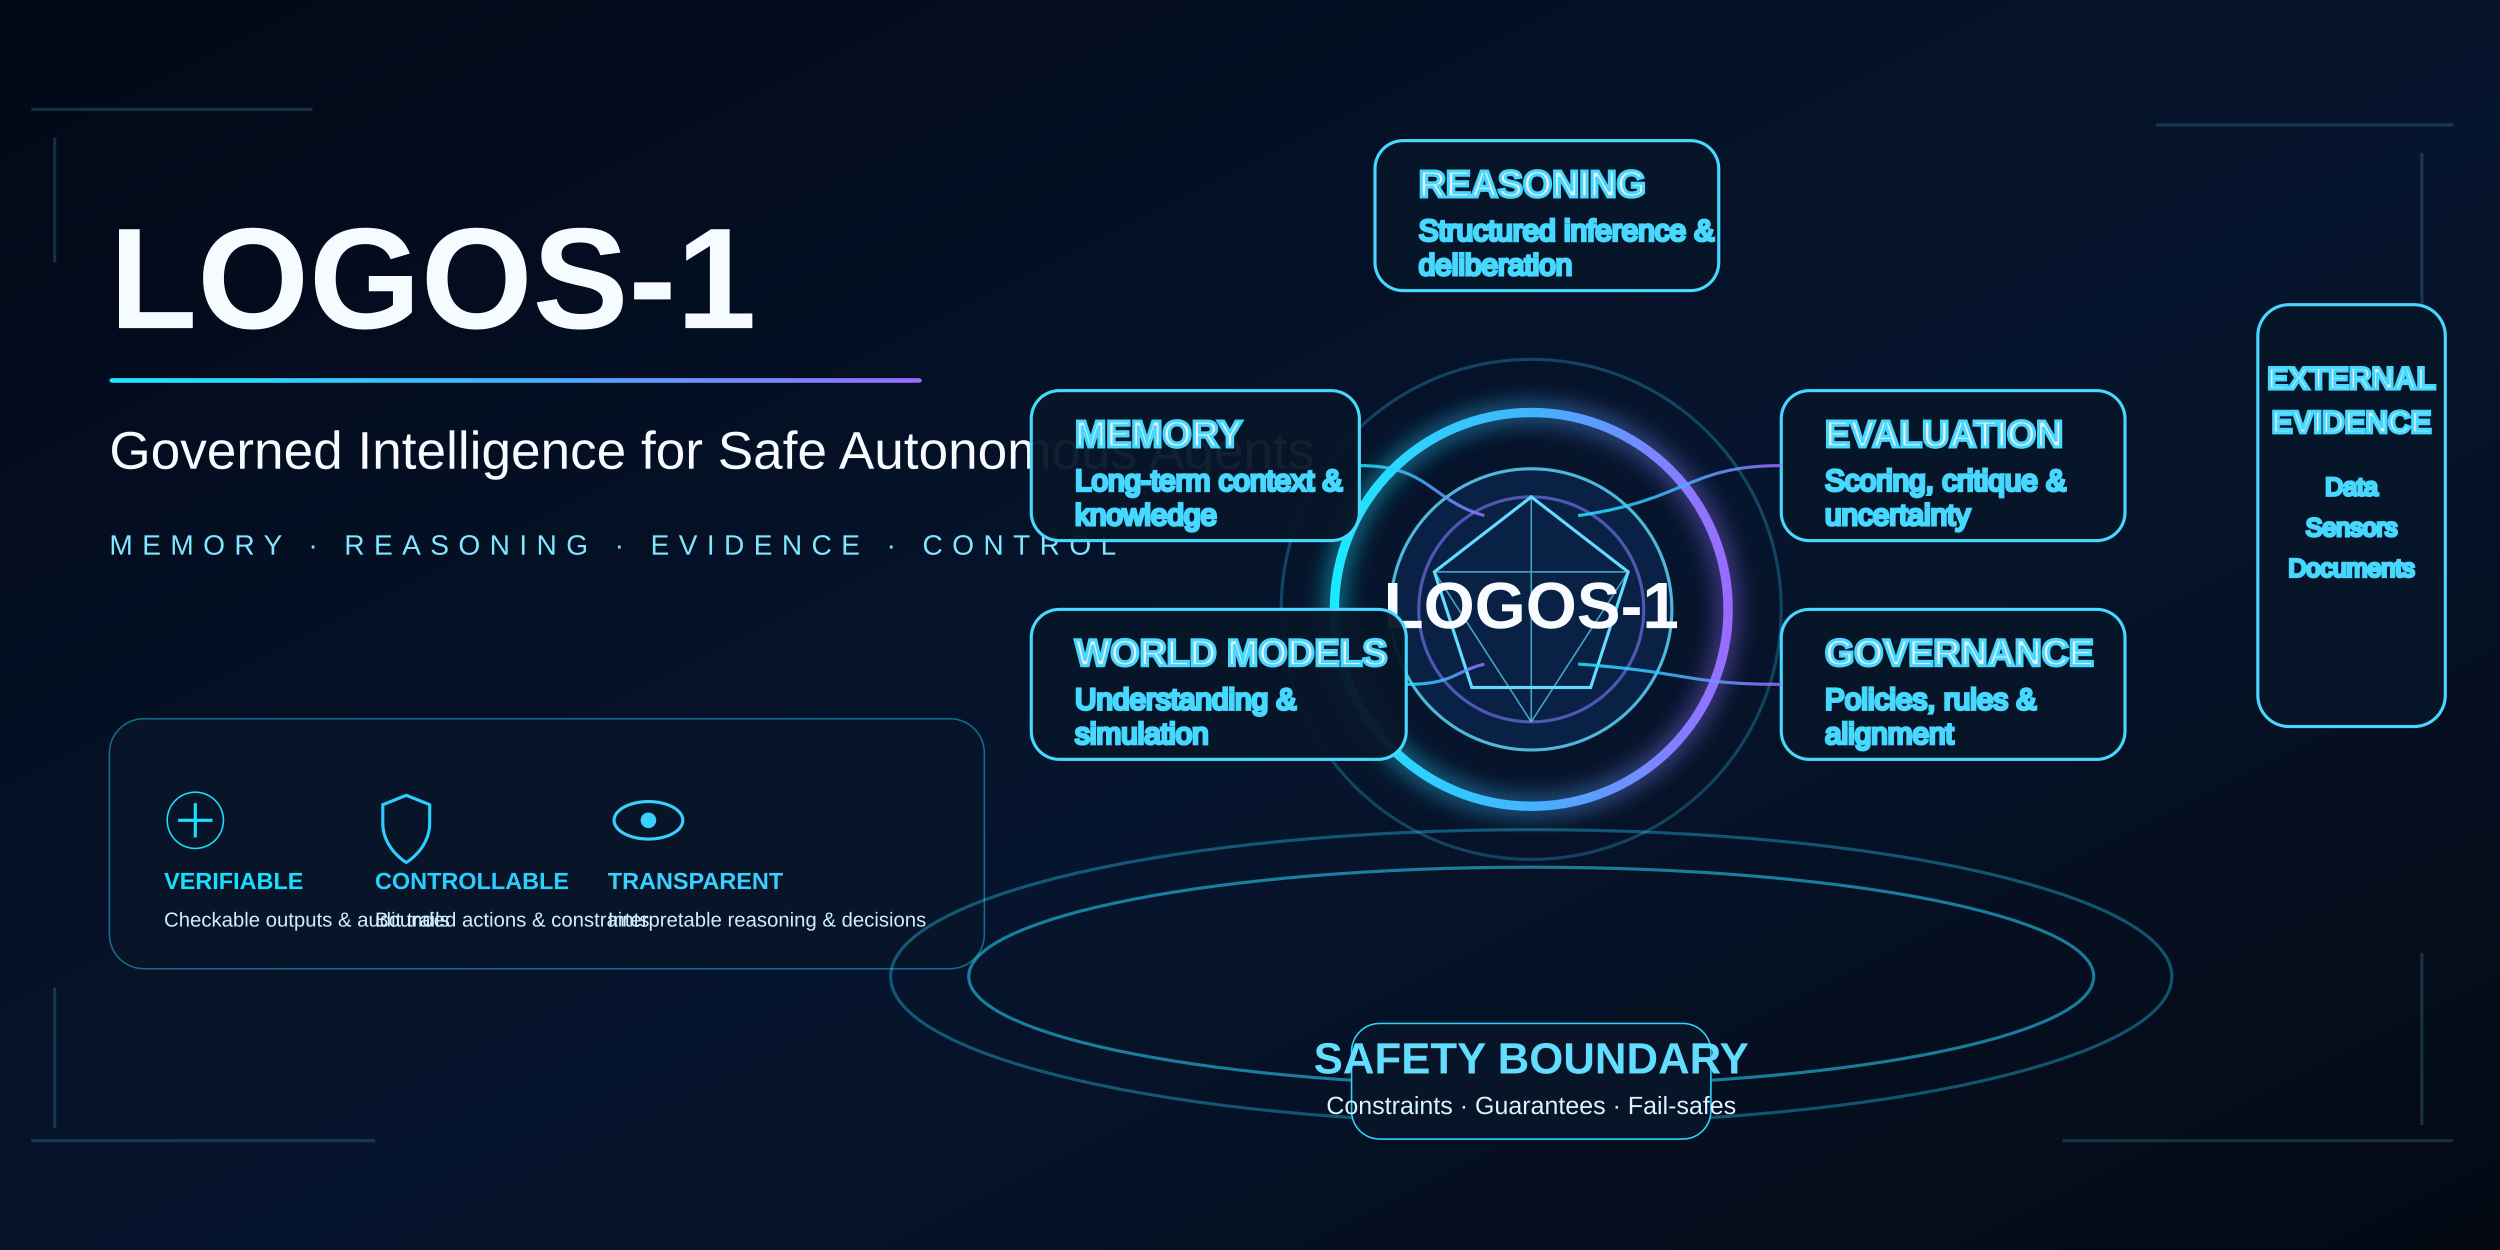
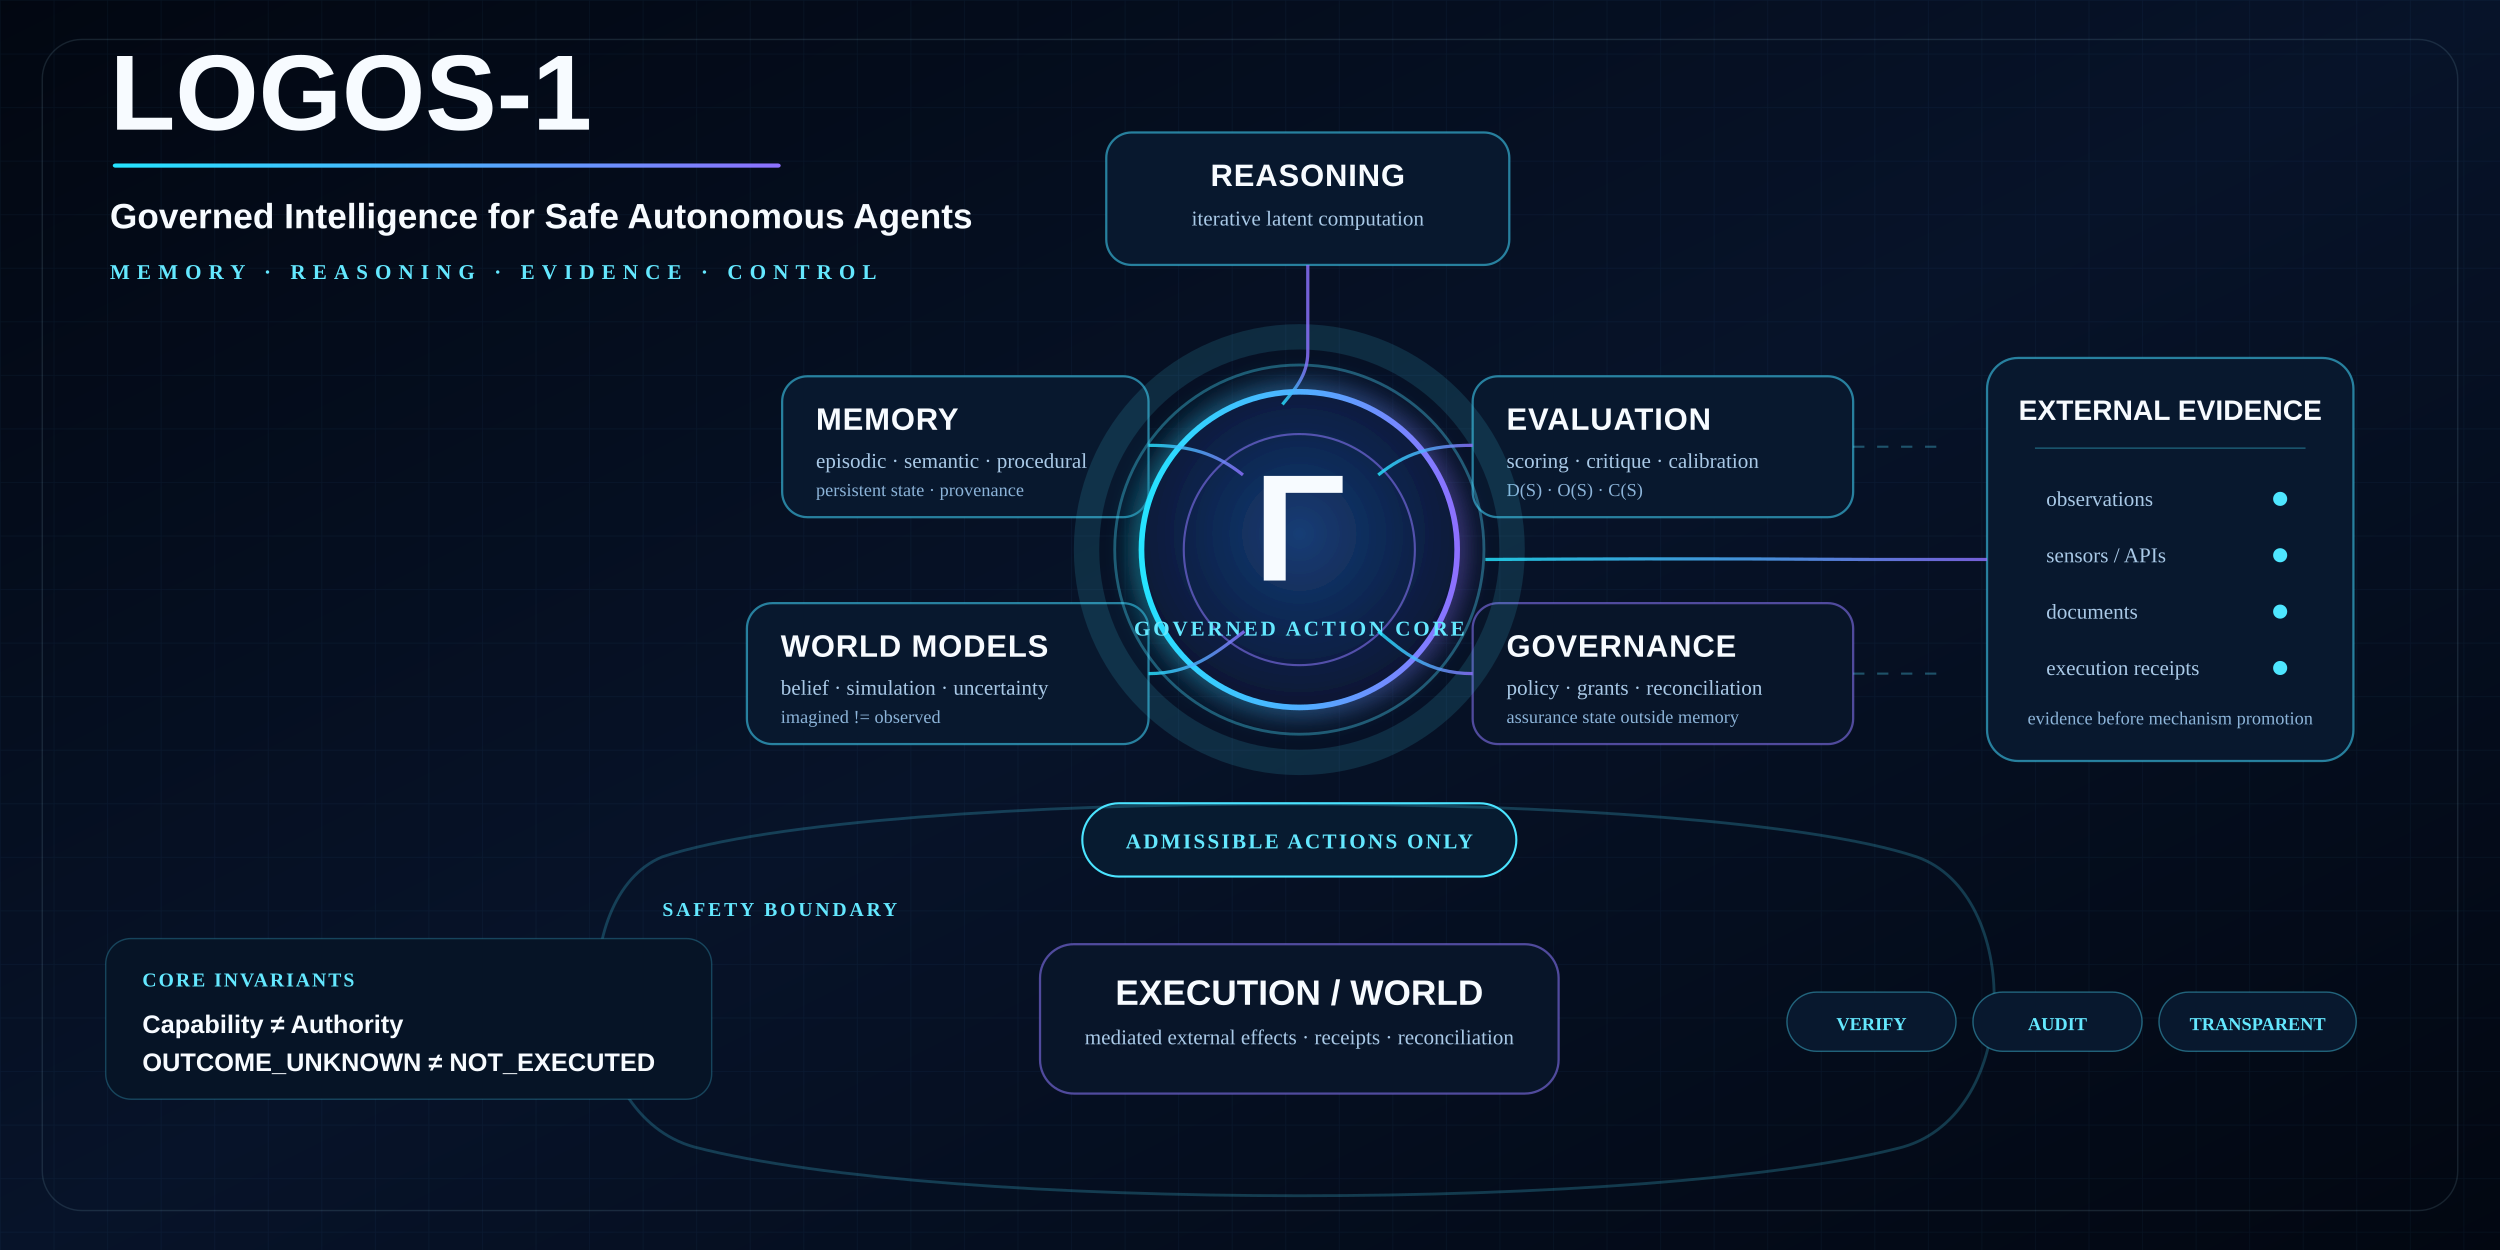
- <svg xmlns="http://www.w3.org/2000/svg" width="1600" height="800" viewBox="0 0 1600 800" role="img" aria-labelledby="title desc">
+ <svg xmlns="http://www.w3.org/2000/svg" width="1774" height="887" viewBox="0 0 1774 887" role="img" aria-labelledby="title desc">
  <defs>
-     <linearGradient id="bg" x1="0" x2="1" y1="0" y2="1">
-       <stop offset="0%" stop-color="#020816" />
-       <stop offset="55%" stop-color="#06152e" />
-       <stop offset="100%" stop-color="#040913" />
+     <linearGradient id="bg" x1="0" y1="0" x2="1" y2="1">
+       <stop offset="0" stop-color="#020711" />
+       <stop offset=".5" stop-color="#071329" />
+       <stop offset="1" stop-color="#020711" />
    </linearGradient>
-     <linearGradient id="glow" x1="0" x2="1">
-       <stop offset="0%" stop-color="#1de9ff" />
-       <stop offset="50%" stop-color="#43b3ff" />
-       <stop offset="100%" stop-color="#9a6bff" />
+     <linearGradient id="cyan" x1="0" y1="0" x2="1" y2="0">
+       <stop offset="0" stop-color="#25e4ff" />
+       <stop offset=".55" stop-color="#54a9ff" />
+       <stop offset="1" stop-color="#8d70ff" />
    </linearGradient>
-     <filter id="softGlow" x="-50%" y="-50%" width="200%" height="200%">
-       <feGaussianBlur stdDeviation="8" result="blur" />
+     <radialGradient id="core" cx="50%" cy="45%" r="65%">
+       <stop offset="0" stop-color="#183d75" />
+       <stop offset=".6" stop-color="#0a2046" />
+       <stop offset="1" stop-color="#071126" />
+     </radialGradient>
+     <filter id="glow" x="-80%" y="-80%" width="260%" height="260%">
+       <feGaussianBlur stdDeviation="10" result="b" />
      <feMerge>
-         <feMergeNode in="blur" />
+         <feMergeNode in="b" />
        <feMergeNode in="SourceGraphic" />
      </feMerge>
    </filter>
+     <pattern id="grid" width="38" height="38" patternUnits="userSpaceOnUse">
+       <path d="M38 0H0V38" fill="none" stroke="#55bfff" stroke-opacity=".055" stroke-width="1" />
+     </pattern>
+     <style>
+       .t{font-family:Arial,Helvetica,sans-serif;fill:#f7fbff}.mut{fill:#a8c7e7}.cyan{fill:#64e8ff}.box{fill:#08182e;stroke:#42d9ff;stroke-opacity:.55;stroke-width:1.6}.box2{fill:#081529;stroke:#8d78ff;stroke-opacity:.55;stroke-width:1.6}.label{font-size:22px;font-weight:700;letter-spacing:.6px}.sub{font-size:15px;fill:#a9c9e7}.tiny{font-size:13px;fill:#8cb4d9}.flow{fill:none;stroke:url(#cyan);stroke-width:2.3;stroke-opacity:.82}.dash{fill:none;stroke:#51dfff;stroke-width:1.5;stroke-opacity:.32;stroke-dasharray:8 9}
+     </style>
  </defs>
-   <rect width="1600" height="800" fill="url(#bg)" />
-   <g opacity="0.18">
-     <path d="M20 70h180M20 730h220M1380 80h190M1320 730h250" stroke="#66dfff" stroke-width="2" />
-     <path d="M35 88v80M35 632v90M1550 98v100M1550 610v110" stroke="#66dfff" stroke-width="2" />
+   <rect width="1774" height="887" fill="url(#bg)" />
+   <rect width="1774" height="887" fill="url(#grid)" />
+   <rect x="30" y="28" width="1714" height="831" rx="28" fill="none" stroke="#b6eaff" stroke-opacity=".12" />
+   <g transform="translate(78 92)">
+     <text class="t" x="0" y="0" font-size="76" font-weight="800">LOGOS-1</text>
+     <rect x="2" y="24" width="474" height="3" rx="2" fill="url(#cyan)" />
+     <text class="t" x="0" y="70" font-size="25" font-weight="600">Governed Intelligence for Safe Autonomous Agents</text>
+     <text class="cyan" x="0" y="106" font-size="15" font-weight="700" letter-spacing="5">MEMORY · REASONING · EVIDENCE · CONTROL</text>
  </g>
-   <g transform="translate(70,120)">
-     <text x="0" y="90" font-size="92" font-family="Arial, Helvetica, sans-serif" font-weight="700" fill="#f6fbff">LOGOS-1</text>
-     <rect x="0" y="122" width="520" height="3" rx="2" fill="url(#glow)" />
-     <text x="0" y="180" font-size="34" font-family="Arial, Helvetica, sans-serif" fill="#f7fbff">Governed Intelligence for Safe Autonomous Agents</text>
-     <text x="0" y="235" font-size="18" letter-spacing="6" font-family="Arial, Helvetica, sans-serif" fill="#7fe7ff">MEMORY · REASONING · EVIDENCE · CONTROL</text>
-     <g transform="translate(0,340)">
-       <rect width="560" height="160" rx="22" fill="#081528" stroke="#27d6ff" stroke-opacity="0.45" />
-       <g font-family="Arial, Helvetica, sans-serif" fill="#f6fbff">
-         <g transform="translate(35,45)">
-           <circle cx="20" cy="20" r="18" fill="none" stroke="#18dfff" />
-           <path d="M20 9v22M9 20h22" stroke="#18dfff" stroke-width="2" />
-           <text x="0" y="64" font-size="15" fill="#18dfff" font-weight="700">VERIFIABLE</text>
-           <text x="0" y="88" font-size="13" fill="#cfefff">Checkable outputs &amp; audit trails</text>
-         </g>
-         <g transform="translate(170,45)">
-           <path d="M20 4l15 6v12c0 13-10 22-15 25-5-3-15-12-15-25V10z" fill="none" stroke="#2bcfff" stroke-width="2" />
-           <text x="0" y="64" font-size="15" fill="#2bcfff" font-weight="700">CONTROLLABLE</text>
-           <text x="0" y="88" font-size="13" fill="#cfefff">Bounded actions &amp; constraints</text>
-         </g>
-         <g transform="translate(325,45)">
-           <ellipse cx="20" cy="20" rx="22" ry="12" fill="none" stroke="#39cfff" stroke-width="2" />
-           <circle cx="20" cy="20" r="5" fill="#39cfff" />
-           <text x="-6" y="64" font-size="15" fill="#39cfff" font-weight="700">TRANSPARENT</text>
-           <text x="-6" y="88" font-size="13" fill="#cfefff">Interpretable reasoning &amp; decisions</text>
-         </g>
-       </g>
-     </g>
+   <g transform="translate(785 94)">
+     <rect class="box" width="286" height="94" rx="18" />
+     <text class="t label" x="143" y="38" text-anchor="middle">REASONING</text>
+     <text class="sub" x="143" y="66" text-anchor="middle">iterative latent computation</text>
  </g>
-   <g transform="translate(980,390)">
-     <circle r="160" fill="none" stroke="#39cfff" stroke-opacity="0.26" stroke-width="2" />
-     <circle r="126" fill="none" stroke="url(#glow)" stroke-width="6" filter="url(#softGlow)" />
-     <circle r="90" fill="#0a2146" stroke="#60dfff" stroke-opacity="0.8" stroke-width="2" />
-     <circle r="72" fill="none" stroke="#7e7cff" stroke-opacity="0.6" stroke-width="2" />
-     <path d="M0,-72 62,-24 38,50 -38,50 -62,-24z" fill="none" stroke="#62dcff" stroke-width="2" />
-     <path d="M0,-72 0,72 M62,-24 -62,-24 M38,50 -38,50 M62,-24 0,72 M-62,-24 0,72" stroke="#62dcff" stroke-opacity="0.7" />
-     <text x="0" y="12" text-anchor="middle" font-family="Arial, Helvetica, sans-serif" font-size="42" font-weight="700" fill="#f8fcff">LOGOS-1</text>
-     <path d="M0 160v88" stroke="url(#glow)" stroke-width="3" />
+   <g transform="translate(555 267)">
+     <rect class="box" width="260" height="100" rx="18" />
+     <text class="t label" x="24" y="38">MEMORY</text>
+     <text class="sub" x="24" y="65">episodic · semantic · procedural</text>
+     <text class="tiny" x="24" y="85">persistent state · provenance</text>
  </g>
-   <g stroke="#46d8ff" stroke-width="2" fill="#081528" fill-opacity="0.95" font-family="Arial, Helvetica, sans-serif">
-     <g transform="translate(660,250)">
-       <rect width="210" height="96" rx="18" />
-       <text x="28" y="36" fill="#f7fbff" font-size="24" font-weight="700">MEMORY</text>
-       <text x="28" y="64" fill="#cfefff" font-size="19">Long-term context &amp;</text>
-       <text x="28" y="86" fill="#cfefff" font-size="19">knowledge</text>
-     </g>
-     <g transform="translate(660,390)">
-       <rect width="240" height="96" rx="18" />
-       <text x="28" y="36" fill="#f7fbff" font-size="24" font-weight="700">WORLD MODELS</text>
-       <text x="28" y="64" fill="#cfefff" font-size="19">Understanding &amp;</text>
-       <text x="28" y="86" fill="#cfefff" font-size="19">simulation</text>
-     </g>
-     <g transform="translate(1140,250)">
-       <rect width="220" height="96" rx="18" />
-       <text x="28" y="36" fill="#f7fbff" font-size="24" font-weight="700">EVALUATION</text>
-       <text x="28" y="64" fill="#cfefff" font-size="19">Scoring, critique &amp;</text>
-       <text x="28" y="86" fill="#cfefff" font-size="19">uncertainty</text>
-     </g>
-     <g transform="translate(1140,390)">
-       <rect width="220" height="96" rx="18" />
-       <text x="28" y="36" fill="#f7fbff" font-size="24" font-weight="700">GOVERNANCE</text>
-       <text x="28" y="64" fill="#cfefff" font-size="19">Policies, rules &amp;</text>
-       <text x="28" y="86" fill="#cfefff" font-size="19">alignment</text>
-     </g>
-     <g transform="translate(880,90)">
-       <rect width="220" height="96" rx="18" />
-       <text x="28" y="36" fill="#f7fbff" font-size="24" font-weight="700">REASONING</text>
-       <text x="28" y="64" fill="#cfefff" font-size="19">Structured inference &amp;</text>
-       <text x="28" y="86" fill="#cfefff" font-size="19">deliberation</text>
-     </g>
-     <g transform="translate(1445,195)">
-       <rect width="120" height="270" rx="20" />
-       <text x="60" y="54" text-anchor="middle" fill="#f7fbff" font-size="20" font-weight="700">EXTERNAL</text>
-       <text x="60" y="82" text-anchor="middle" fill="#f7fbff" font-size="20" font-weight="700">EVIDENCE</text>
-       <text x="60" y="122" text-anchor="middle" fill="#cfefff" font-size="16">Data</text>
-       <text x="60" y="148" text-anchor="middle" fill="#cfefff" font-size="16">Sensors</text>
-       <text x="60" y="174" text-anchor="middle" fill="#cfefff" font-size="16">Documents</text>
-     </g>
+   <g transform="translate(530 428)">
+     <rect class="box" width="285" height="100" rx="18" />
+     <text class="t label" x="24" y="38">WORLD MODELS</text>
+     <text class="sub" x="24" y="65">belief · simulation · uncertainty</text>
+     <text class="tiny" x="24" y="85">imagined != observed</text>
  </g>
-   <g stroke="url(#glow)" stroke-width="2" fill="none" opacity="0.85">
-     <path d="M870 298C915 298 915 320 950 330" />
-     <path d="M900 438C930 438 930 430 950 425" />
-     <path d="M1140 298C1080 298 1080 320 1010 330" />
-     <path d="M1140 438C1080 438 1080 430 1010 425" />
-     <path d="M990 186C990 220 990 250 990 265" />
-     <path d="M1445 330C1385 330 1330 330 1360 330" />
-     <path d="M1445 350C1350 350 1270 350 1170 350" opacity="0.55" />
+   <g transform="translate(1045 267)">
+     <rect class="box" width="270" height="100" rx="18" />
+     <text class="t label" x="24" y="38">EVALUATION</text>
+     <text class="sub" x="24" y="65">scoring · critique · calibration</text>
+     <text class="tiny" x="24" y="85">D(S) · O(S) · C(S)</text>
  </g>
-   <g transform="translate(760,555)">
-     <ellipse cx="220" cy="70" rx="410" ry="94" fill="none" stroke="#28d7ff" stroke-opacity="0.35" stroke-width="2" />
-     <ellipse cx="220" cy="70" rx="360" ry="70" fill="none" stroke="#28d7ff" stroke-opacity="0.55" stroke-width="2" />
-     <rect x="105" y="100" width="230" height="74" rx="18" fill="#081528" stroke="#28d7ff" />
-     <text x="220" y="132" text-anchor="middle" font-family="Arial, Helvetica, sans-serif" font-size="28" font-weight="700" fill="#63ddff">SAFETY BOUNDARY</text>
-     <text x="220" y="158" text-anchor="middle" font-family="Arial, Helvetica, sans-serif" font-size="16" fill="#d8f6ff">Constraints · Guarantees · Fail-safes</text>
+   <g transform="translate(1045 428)">
+     <rect class="box2" width="270" height="100" rx="18" />
+     <text class="t label" x="24" y="38">GOVERNANCE</text>
+     <text class="sub" x="24" y="65">policy · grants · reconciliation</text>
+     <text class="tiny" x="24" y="85">assurance state outside memory</text>
+   </g>
+   <g transform="translate(1410 254)">
+     <rect class="box" width="260" height="286" rx="22" />
+     <text class="t" x="130" y="44" text-anchor="middle" font-size="20" font-weight="800">EXTERNAL EVIDENCE</text>
+     <line x1="34" y1="64" x2="226" y2="64" stroke="#43dfff" stroke-opacity=".35" />
+     <text class="sub" x="42" y="105">observations</text>
+     <circle cx="208" cy="100" r="5" fill="#4ee6ff" />
+     <text class="sub" x="42" y="145">sensors / APIs</text>
+     <circle cx="208" cy="140" r="5" fill="#4ee6ff" />
+     <text class="sub" x="42" y="185">documents</text>
+     <circle cx="208" cy="180" r="5" fill="#4ee6ff" />
+     <text class="sub" x="42" y="225">execution receipts</text>
+     <circle cx="208" cy="220" r="5" fill="#4ee6ff" />
+     <text class="tiny" x="130" y="260" text-anchor="middle">evidence before mechanism promotion</text>
+   </g>
+   <g transform="translate(922 390)">
+     <circle r="151" fill="none" stroke="#4bdfff" stroke-opacity=".13" stroke-width="18" />
+     <circle r="131" fill="none" stroke="#4bdfff" stroke-opacity=".35" stroke-width="2" />
+     <circle r="112" fill="url(#core)" stroke="url(#cyan)" stroke-width="4" filter="url(#glow)" />
+     <circle r="82" fill="none" stroke="#8d78ff" stroke-opacity=".55" stroke-width="1.5" />
+     <text class="t" x="0" y="22" text-anchor="middle" font-size="108" font-weight="700">Γ</text>
+     <text class="cyan" x="0" y="61" text-anchor="middle" font-size="15" font-weight="800" letter-spacing="2">GOVERNED ACTION CORE</text>
+   </g>
+   <path class="flow" d="M928 188V250C928 266 919 276 910 287" />
+   <path class="flow" d="M815 316C845 316 863 322 882 337" />
+   <path class="flow" d="M815 478C846 478 863 463 883 448" />
+   <path class="flow" d="M1045 316C1014 316 997 322 978 337" />
+   <path class="flow" d="M1045 478C1013 478 996 463 978 448" />
+   <path class="flow" d="M1410 397H1329C1281 397 1239 396 1054 397" />
+   <path class="dash" d="M1315 317H1382" />
+   <path class="dash" d="M1315 478H1382" />
+   <g transform="translate(768 570)">
+     <rect x="0" y="0" width="308" height="52" rx="26" fill="#071b30" stroke="#4be4ff" stroke-width="1.5" />
+     <text class="cyan" x="154" y="32" text-anchor="middle" font-size="15" font-weight="800" letter-spacing="1.6">ADMISSIBLE ACTIONS ONLY</text>
+   </g>
+   <path class="flow" d="M922 501V570" />
+   <g transform="translate(738 670)">
+     <rect class="box2" width="368" height="106" rx="24" />
+     <text class="t" x="184" y="43" text-anchor="middle" font-size="25" font-weight="800">EXECUTION / WORLD</text>
+     <text class="sub" x="184" y="71" text-anchor="middle">mediated external effects · receipts · reconciliation</text>
+   </g>
+   <path class="flow" d="M922 622V670" />
+   <path d="M470 608 C620 558, 1210 558, 1360 608 C1435 634, 1435 790, 1350 814 C1175 860, 670 860, 493 814 C408 791, 402 636, 470 608Z" fill="none" stroke="#4bdfff" stroke-opacity=".22" stroke-width="2" />
+   <text class="cyan" x="470" y="650" font-size="14" font-weight="800" letter-spacing="2">SAFETY BOUNDARY</text>
+   <g transform="translate(75 666)">
+     <rect width="430" height="114" rx="18" fill="#061426" stroke="#4bdfff" stroke-opacity=".25" />
+     <text class="cyan" x="26" y="34" font-size="14" font-weight="800" letter-spacing="1.4">CORE INVARIANTS</text>
+     <text class="t" x="26" y="67" font-size="18" font-weight="700">Capability ≠ Authority</text>
+     <text class="t" x="26" y="94" font-size="18" font-weight="700">OUTCOME_UNKNOWN ≠ NOT_EXECUTED</text>
+   </g>
+   <g transform="translate(1268 704)">
+     <rect x="0" y="0" width="120" height="42" rx="21" fill="#08182e" stroke="#4bdfff" stroke-opacity=".4" />
+     <text class="cyan" x="60" y="27" text-anchor="middle" font-size="13" font-weight="700">VERIFY</text>
+     <rect x="132" y="0" width="120" height="42" rx="21" fill="#08182e" stroke="#4bdfff" stroke-opacity=".4" />
+     <text class="cyan" x="192" y="27" text-anchor="middle" font-size="13" font-weight="700">AUDIT</text>
+     <rect x="264" y="0" width="140" height="42" rx="21" fill="#08182e" stroke="#4bdfff" stroke-opacity=".4" />
+     <text class="cyan" x="334" y="27" text-anchor="middle" font-size="13" font-weight="700">TRANSPARENT</text>
  </g>
</svg>
